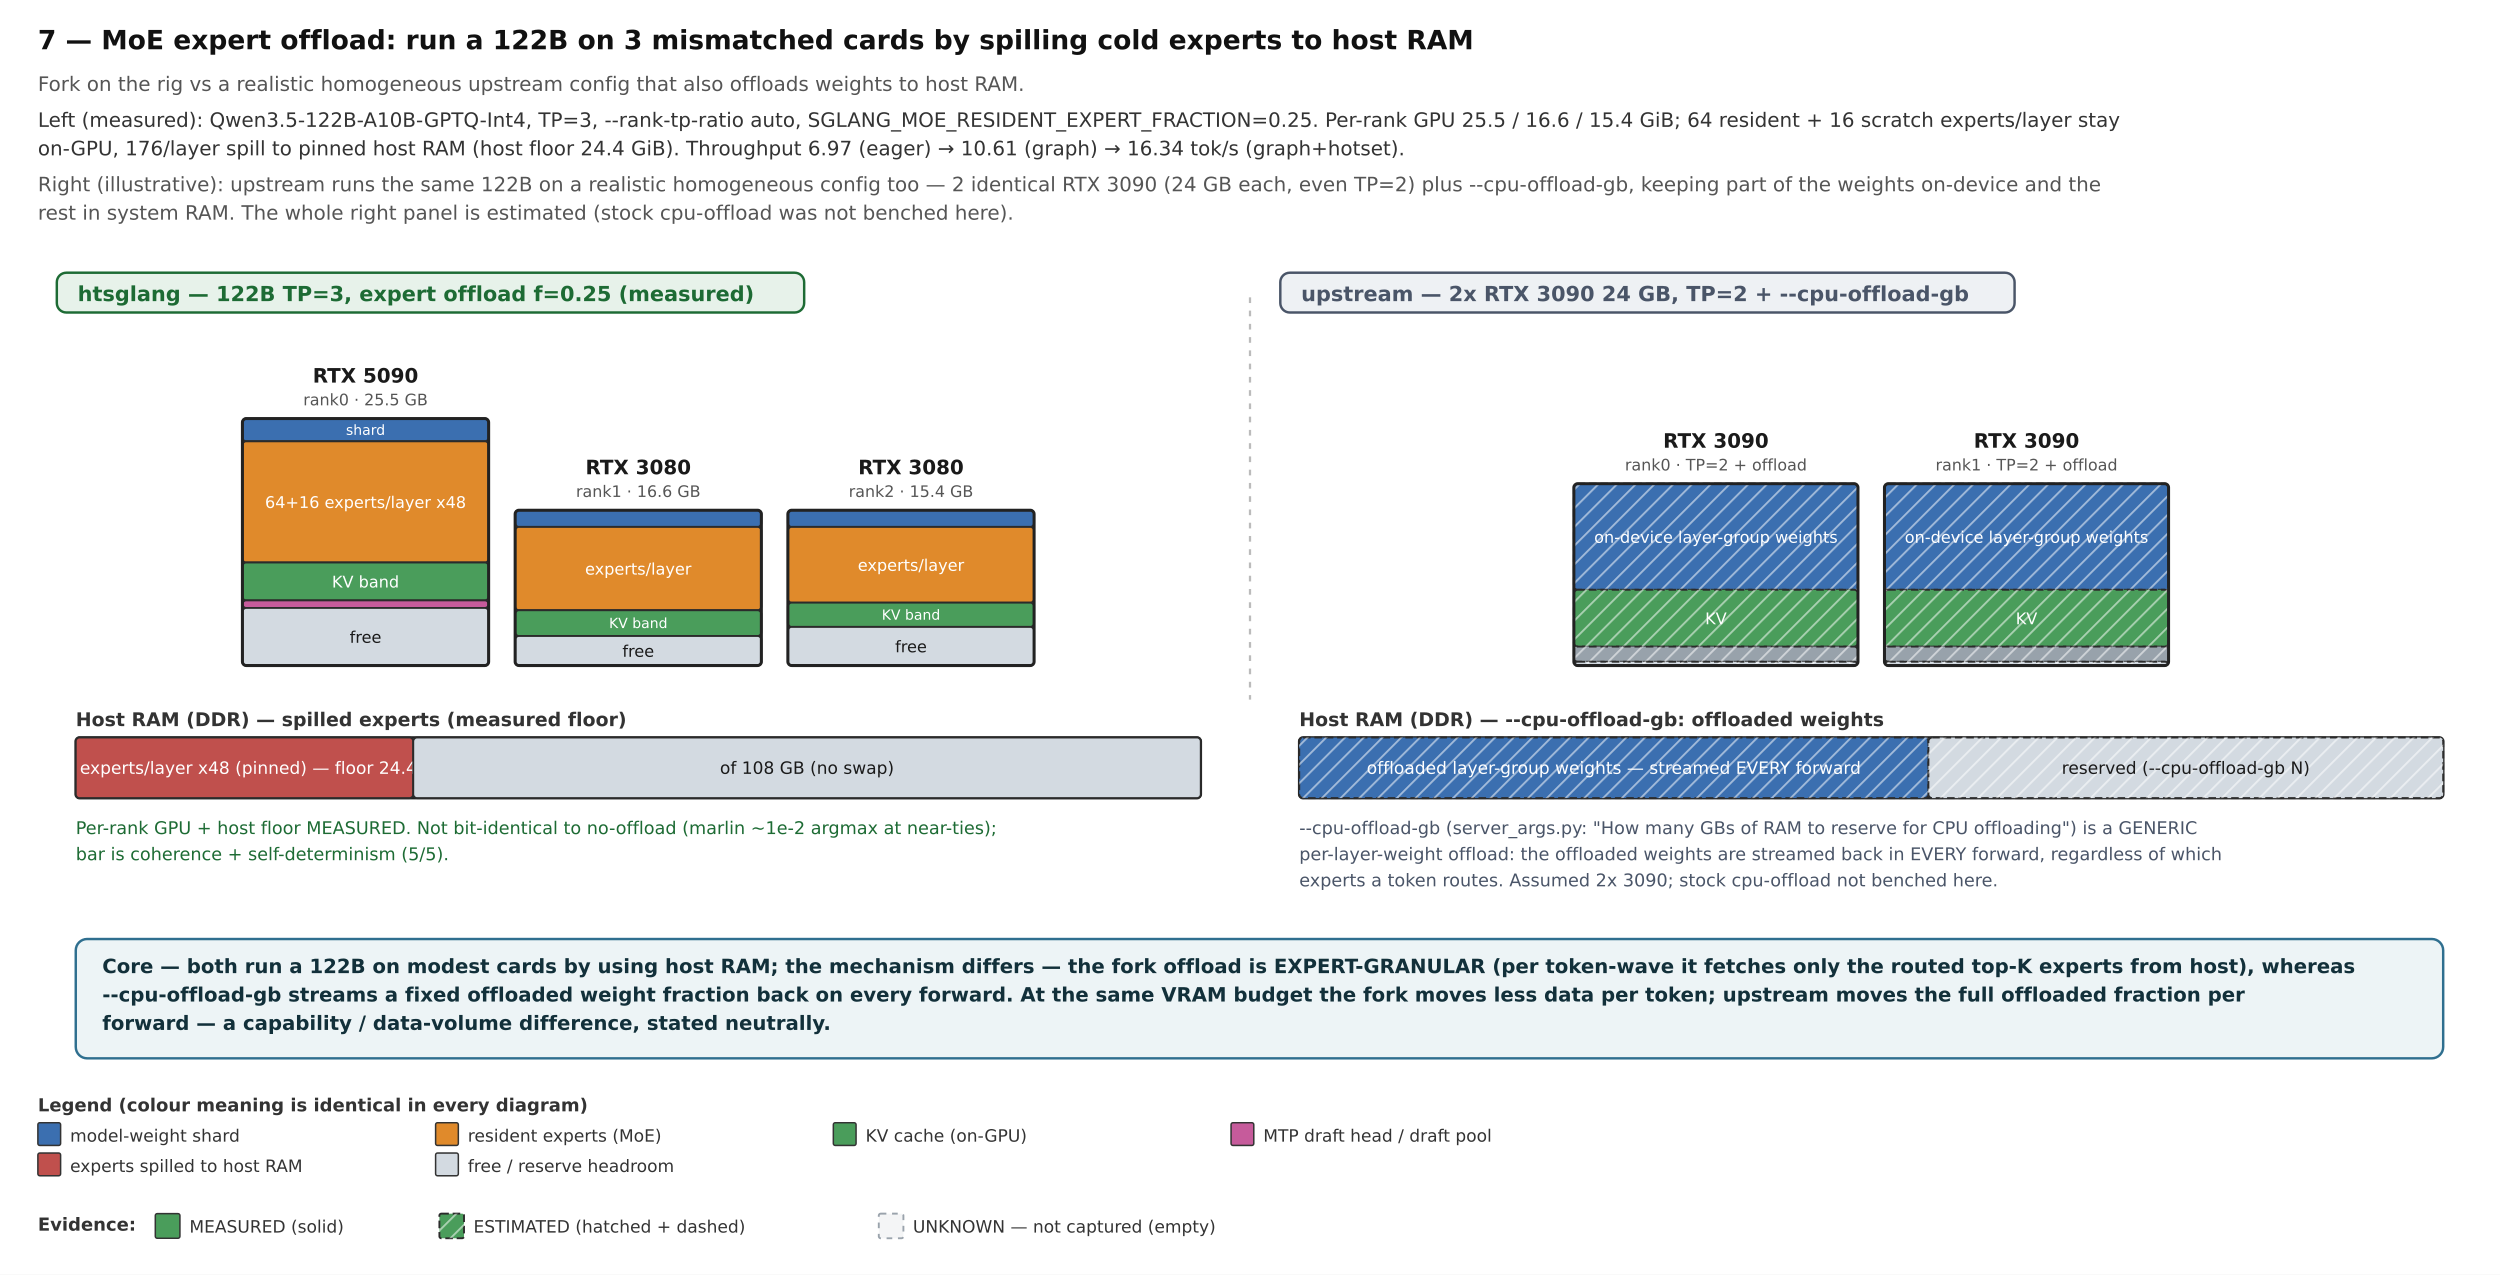
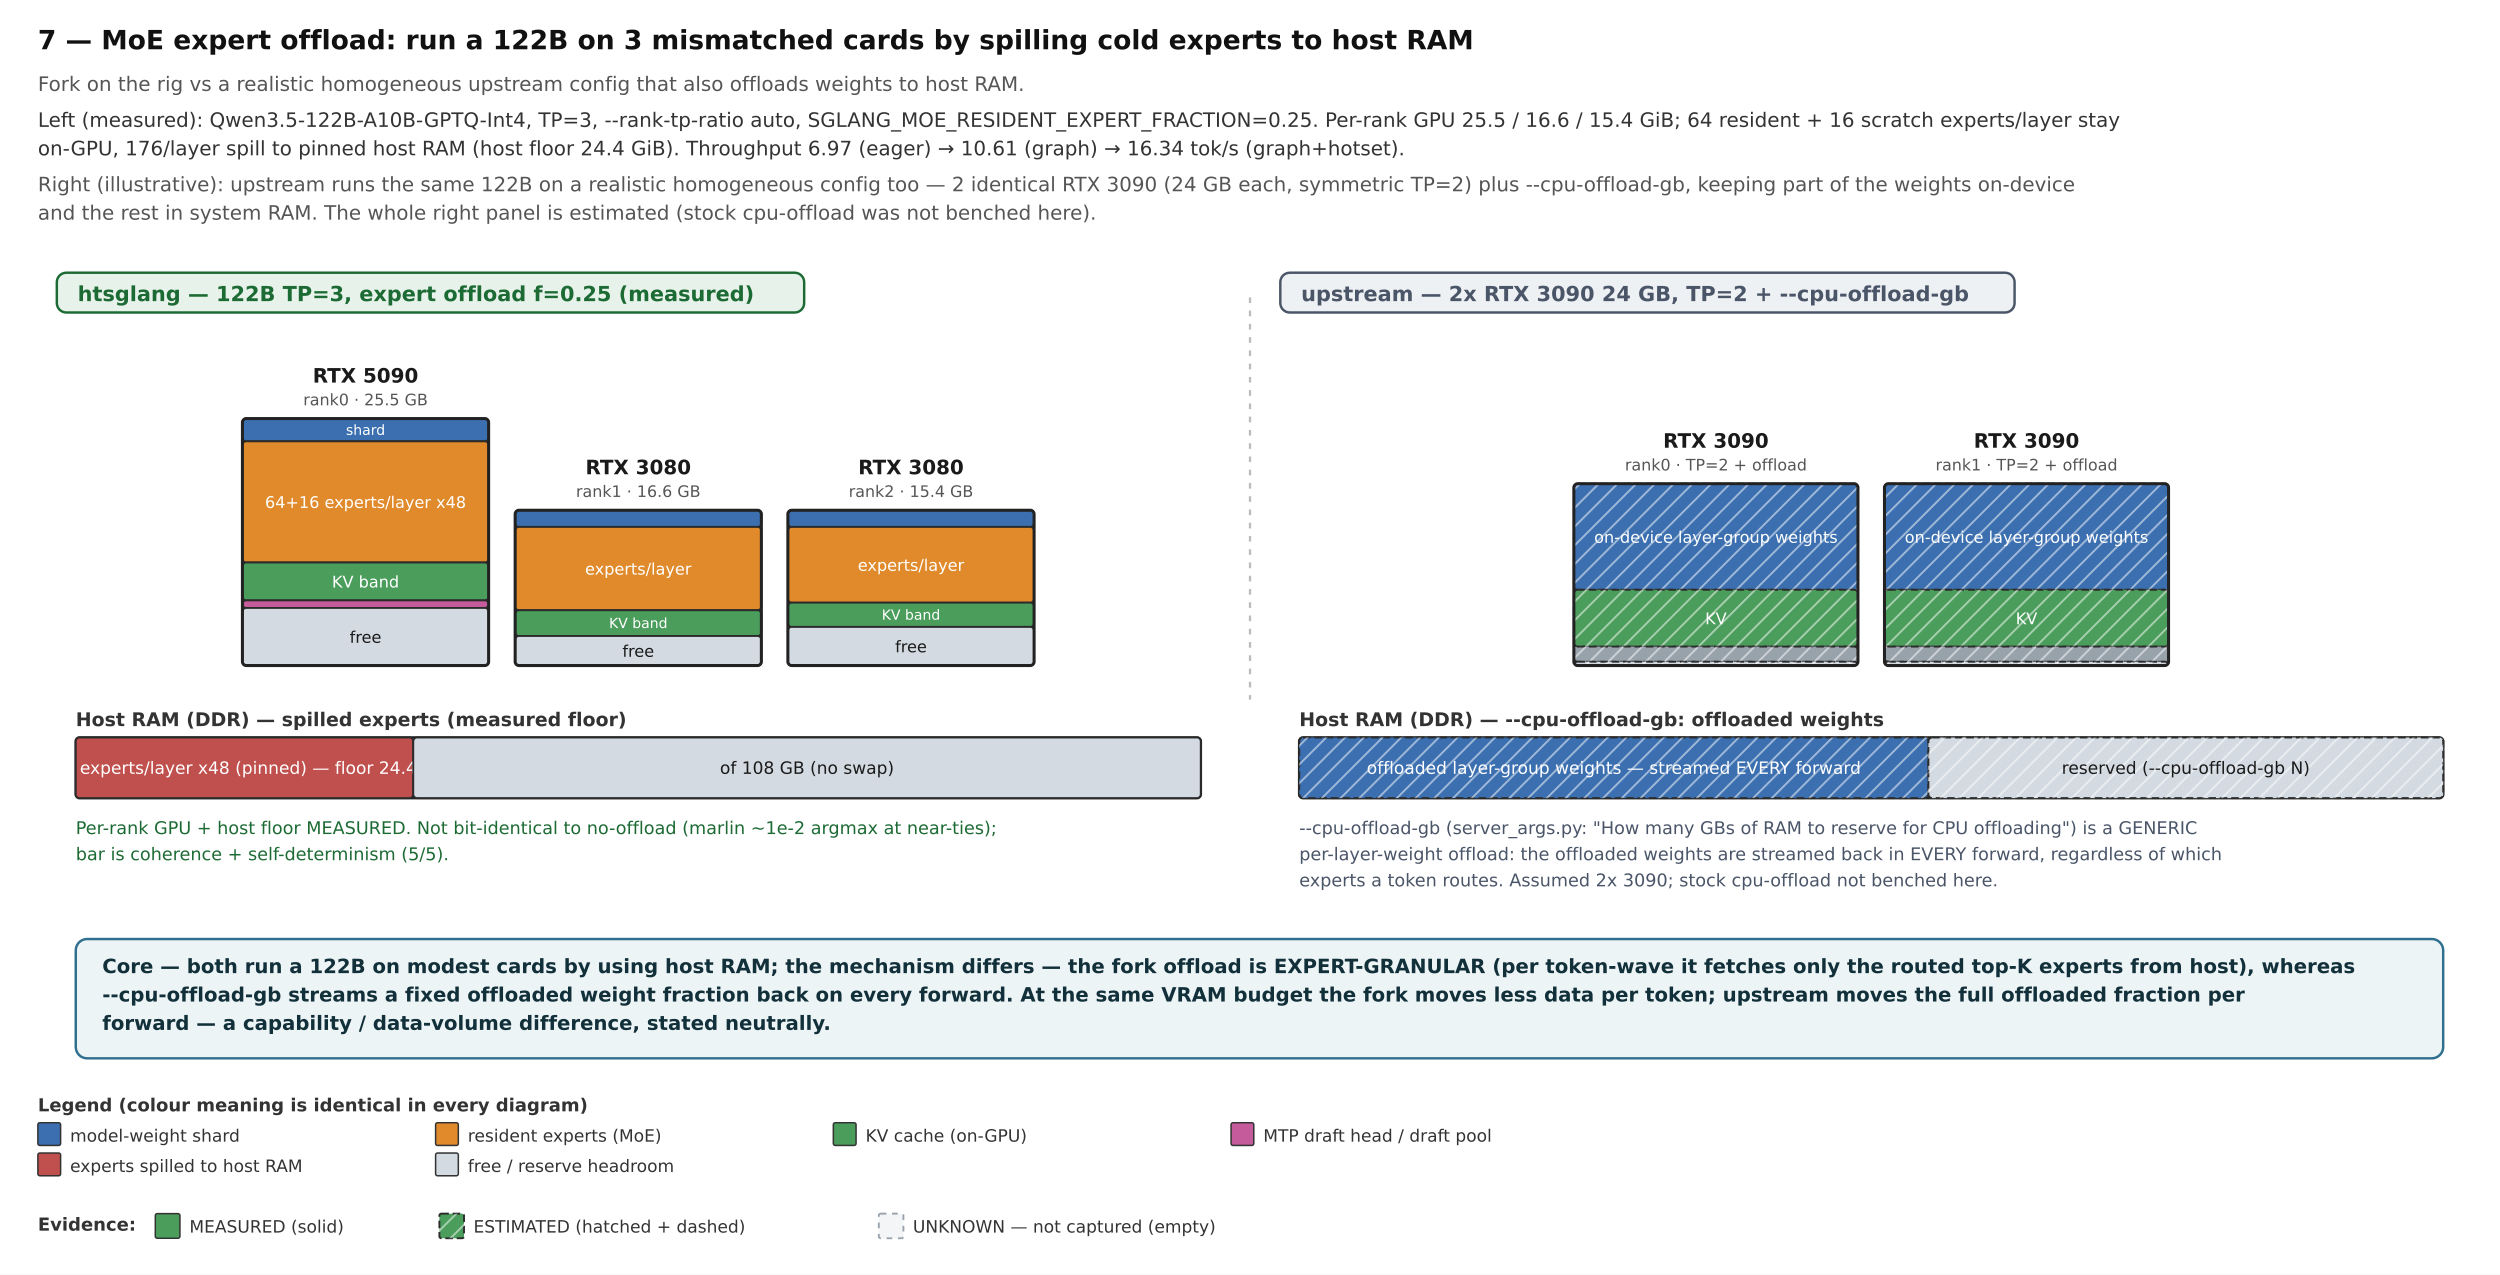
<svg xmlns="http://www.w3.org/2000/svg" viewBox="0 0 1320 673" width="1320" height="673" font-family="sans-serif">
  <defs>
    <pattern id="hatch" patternUnits="userSpaceOnUse" width="7" height="7" patternTransform="rotate(45)">
      <line x1="0" y1="0" x2="0" y2="7" stroke="#ffffff" stroke-width="2" stroke-opacity="0.5" />
    </pattern>
    <marker id="arr" markerWidth="9" markerHeight="9" refX="6.5" refY="3" orient="auto" markerUnits="userSpaceOnUse">
      <path d="M0,0 L7,3 L0,6 Z" fill="#333" />
    </marker>
    <marker id="arrP" markerWidth="9" markerHeight="9" refX="6.5" refY="3" orient="auto" markerUnits="userSpaceOnUse">
      <path d="M0,0 L7,3 L0,6 Z" fill="#8a5a2b" />
    </marker>
    <marker id="arrG" markerWidth="9" markerHeight="9" refX="6.5" refY="3" orient="auto" markerUnits="userSpaceOnUse">
      <path d="M0,0 L7,3 L0,6 Z" fill="#227a3a" />
    </marker>
    <marker id="arrR" markerWidth="9" markerHeight="9" refX="6.5" refY="3" orient="auto" markerUnits="userSpaceOnUse">
      <path d="M0,0 L7,3 L0,6 Z" fill="#c0504d" />
    </marker>
    <marker id="arrB" markerWidth="9" markerHeight="9" refX="6.5" refY="3" orient="auto" markerUnits="userSpaceOnUse">
      <path d="M0,0 L7,3 L0,6 Z" fill="#3b6fb0" />
    </marker>
    <marker id="arrV" markerWidth="9" markerHeight="9" refX="6.5" refY="3" orient="auto" markerUnits="userSpaceOnUse">
      <path d="M0,0 L7,3 L0,6 Z" fill="#7d5ba6" />
    </marker>
  </defs>
  <rect x="0.0" y="0.0" width="1320.0" height="673.0" rx="0" fill="#ffffff" stroke="none" stroke-width="0" />
  <text x="20.0" y="26.0" font-family="DejaVu Sans, Verdana, Arial, sans-serif" font-size="14" font-weight="bold" text-anchor="start" fill="#111">7 — MoE expert offload: run a 122B on 3 mismatched cards by spilling cold experts to host RAM</text>
  <text x="20.0" y="48.0" font-family="DejaVu Sans, Verdana, Arial, sans-serif" font-size="10.5" font-weight="normal" text-anchor="start" fill="#555">Fork on the rig vs a realistic homogeneous upstream config that also offloads weights to host RAM.</text>
  <text x="20.0" y="67.0" font-family="DejaVu Sans, Verdana, Arial, sans-serif" font-size="10.5" font-weight="normal" text-anchor="start" fill="#333">Left (measured): Qwen3.5-122B-A10B-GPTQ-Int4, TP=3, --rank-tp-ratio auto, SGLANG_MOE_RESIDENT_EXPERT_FRACTION=0.25. Per-rank GPU 25.5 / 16.6 / 15.4 GiB; 64 resident + 16 scratch experts/layer stay</text>
  <text x="20.0" y="82.0" font-family="DejaVu Sans, Verdana, Arial, sans-serif" font-size="10.5" font-weight="normal" text-anchor="start" fill="#333">on-GPU, 176/layer spill to pinned host RAM (host floor 24.4 GiB). Throughput 6.97 (eager) → 10.61 (graph) → 16.34 tok/s (graph+hotset).</text>
-   <text x="20.0" y="101.0" font-family="DejaVu Sans, Verdana, Arial, sans-serif" font-size="10.5" font-weight="normal" text-anchor="start" fill="#555">Right (illustrative): upstream runs the same 122B on a realistic homogeneous config too — 2 identical RTX 3090 (24 GB each, even TP=2) plus --cpu-offload-gb, keeping part of the weights on-device and the</text>
-   <text x="20.0" y="116.0" font-family="DejaVu Sans, Verdana, Arial, sans-serif" font-size="10.5" font-weight="normal" text-anchor="start" fill="#555">rest in system RAM. The whole right panel is estimated (stock cpu-offload was not benched here).</text>
+   <text x="20.0" y="101.0" font-family="DejaVu Sans, Verdana, Arial, sans-serif" font-size="10.5" font-weight="normal" text-anchor="start" fill="#555">Right (illustrative): upstream runs the same 122B on a realistic homogeneous config too — 2 identical RTX 3090 (24 GB each, symmetric TP=2) plus --cpu-offload-gb, keeping part of the weights on-device</text>
+   <text x="20.0" y="116.0" font-family="DejaVu Sans, Verdana, Arial, sans-serif" font-size="10.5" font-weight="normal" text-anchor="start" fill="#555">and the rest in system RAM. The whole right panel is estimated (stock cpu-offload was not benched here).</text>
  <rect x="30.0" y="144.0" width="394.6" height="21.0" rx="5" fill="#e7f2ea" stroke="#1d6b34" stroke-width="1.3" />
  <text x="41.0" y="159.0" font-family="DejaVu Sans, Verdana, Arial, sans-serif" font-size="11" font-weight="bold" text-anchor="start" fill="#1d6b34">htsglang — 122B TP=3, expert offload f=0.25 (measured)</text>
  <rect x="676.0" y="144.0" width="387.7" height="21.0" rx="5" fill="#eef1f4" stroke="#4a5568" stroke-width="1.3" />
  <text x="687.0" y="159.0" font-family="DejaVu Sans, Verdana, Arial, sans-serif" font-size="11" font-weight="bold" text-anchor="start" fill="#4a5568">upstream — 2x RTX 3090 24 GB, TP=2 + --cpu-offload-gb</text>
  <text x="193.0" y="202.0" font-family="DejaVu Sans, Verdana, Arial, sans-serif" font-size="10.5" font-weight="bold" text-anchor="middle" fill="#1a1a1a">RTX 5090</text>
  <text x="193.0" y="214.0" font-family="DejaVu Sans, Verdana, Arial, sans-serif" font-size="8.4" font-weight="normal" text-anchor="middle" fill="#555">rank0 · 25.5 GB</text>
  <rect x="128.0" y="221.0" width="130.0" height="12.0" rx="2" fill="#3b6fb0" stroke="#2b2b2b" stroke-width="1.0" />
  <text x="193.0" y="229.6" font-family="DejaVu Sans, Verdana, Arial, sans-serif" font-size="7.4" font-weight="normal" text-anchor="middle" fill="#ffffff">shard</text>
  <rect x="128.0" y="233.0" width="130.0" height="64.0" rx="2" fill="#e08a2b" stroke="#2b2b2b" stroke-width="1.0" />
  <text x="193.0" y="268.2" font-family="DejaVu Sans, Verdana, Arial, sans-serif" font-size="8.5" font-weight="normal" text-anchor="middle" fill="#ffffff">64+16 experts/layer x48</text>
  <rect x="128.0" y="297.0" width="130.0" height="20.0" rx="2" fill="#4a9d5b" stroke="#2b2b2b" stroke-width="1.0" />
  <text x="193.0" y="310.2" font-family="DejaVu Sans, Verdana, Arial, sans-serif" font-size="8.5" font-weight="normal" text-anchor="middle" fill="#ffffff">KV band</text>
  <rect x="128.0" y="317.0" width="130.0" height="4.0" rx="2" fill="#c65b9b" stroke="#2b2b2b" stroke-width="1.0" />
  <rect x="128.0" y="321.0" width="130.0" height="30.4" rx="2" fill="#d3dae1" stroke="#2b2b2b" stroke-width="1.0" />
  <text x="193.0" y="339.4" font-family="DejaVu Sans, Verdana, Arial, sans-serif" font-size="8.5" font-weight="normal" text-anchor="middle" fill="#1a1a1a">free</text>
  <rect x="128.0" y="221.0" width="130.0" height="130.4" rx="2" fill="none" stroke="#222" stroke-width="1.6" />
  <text x="337.0" y="250.4" font-family="DejaVu Sans, Verdana, Arial, sans-serif" font-size="10.5" font-weight="bold" text-anchor="middle" fill="#1a1a1a">RTX 3080</text>
  <text x="337.0" y="262.4" font-family="DejaVu Sans, Verdana, Arial, sans-serif" font-size="8.4" font-weight="normal" text-anchor="middle" fill="#555">rank1 · 16.6 GB</text>
  <rect x="272.0" y="269.4" width="130.0" height="8.8" rx="2" fill="#3b6fb0" stroke="#2b2b2b" stroke-width="1.0" />
  <rect x="272.0" y="278.2" width="130.0" height="44.0" rx="2" fill="#e08a2b" stroke="#2b2b2b" stroke-width="1.0" />
  <text x="337.0" y="303.4" font-family="DejaVu Sans, Verdana, Arial, sans-serif" font-size="8.5" font-weight="normal" text-anchor="middle" fill="#ffffff">experts/layer</text>
  <rect x="272.0" y="322.2" width="130.0" height="13.6" rx="2" fill="#4a9d5b" stroke="#2b2b2b" stroke-width="1.0" />
  <text x="337.0" y="331.6" font-family="DejaVu Sans, Verdana, Arial, sans-serif" font-size="7.4" font-weight="normal" text-anchor="middle" fill="#ffffff">KV band</text>
  <rect x="272.0" y="335.8" width="130.0" height="15.6" rx="2" fill="#d3dae1" stroke="#2b2b2b" stroke-width="1.0" />
  <text x="337.0" y="346.8" font-family="DejaVu Sans, Verdana, Arial, sans-serif" font-size="8.5" font-weight="normal" text-anchor="middle" fill="#1a1a1a">free</text>
  <rect x="272.0" y="269.4" width="130.0" height="82.0" rx="2" fill="none" stroke="#222" stroke-width="1.6" />
  <text x="481.0" y="250.4" font-family="DejaVu Sans, Verdana, Arial, sans-serif" font-size="10.5" font-weight="bold" text-anchor="middle" fill="#1a1a1a">RTX 3080</text>
  <text x="481.0" y="262.4" font-family="DejaVu Sans, Verdana, Arial, sans-serif" font-size="8.4" font-weight="normal" text-anchor="middle" fill="#555">rank2 · 15.4 GB</text>
  <rect x="416.0" y="269.4" width="130.0" height="8.8" rx="2" fill="#3b6fb0" stroke="#2b2b2b" stroke-width="1.0" />
  <rect x="416.0" y="278.2" width="130.0" height="40.0" rx="2" fill="#e08a2b" stroke="#2b2b2b" stroke-width="1.0" />
  <text x="481.0" y="301.4" font-family="DejaVu Sans, Verdana, Arial, sans-serif" font-size="8.5" font-weight="normal" text-anchor="middle" fill="#ffffff">experts/layer</text>
  <rect x="416.0" y="318.2" width="130.0" height="12.8" rx="2" fill="#4a9d5b" stroke="#2b2b2b" stroke-width="1.0" />
  <text x="481.0" y="327.2" font-family="DejaVu Sans, Verdana, Arial, sans-serif" font-size="7.4" font-weight="normal" text-anchor="middle" fill="#ffffff">KV band</text>
  <rect x="416.0" y="331.0" width="130.0" height="20.4" rx="2" fill="#d3dae1" stroke="#2b2b2b" stroke-width="1.0" />
  <text x="481.0" y="344.4" font-family="DejaVu Sans, Verdana, Arial, sans-serif" font-size="8.5" font-weight="normal" text-anchor="middle" fill="#1a1a1a">free</text>
  <rect x="416.0" y="269.4" width="130.0" height="82.0" rx="2" fill="none" stroke="#222" stroke-width="1.6" />
  <text x="906.0" y="236.4" font-family="DejaVu Sans, Verdana, Arial, sans-serif" font-size="10.5" font-weight="bold" text-anchor="middle" fill="#1a1a1a">RTX 3090</text>
  <text x="906.0" y="248.4" font-family="DejaVu Sans, Verdana, Arial, sans-serif" font-size="8.4" font-weight="normal" text-anchor="middle" fill="#555">rank0 · TP=2 + offload</text>
  <rect x="831.0" y="255.4" width="150.0" height="56.0" rx="2" fill="#3b6fb0" stroke="#2b2b2b" stroke-width="1.0" stroke-dasharray="4 2" />
  <rect x="831.0" y="255.4" width="150.0" height="56.0" fill="url(#hatch)" stroke="none" />
  <text x="906.0" y="286.6" font-family="DejaVu Sans, Verdana, Arial, sans-serif" font-size="8.5" font-weight="normal" text-anchor="middle" fill="#ffffff">on-device layer-group weights</text>
  <rect x="831.0" y="311.4" width="150.0" height="30.0" rx="2" fill="#4a9d5b" stroke="#2b2b2b" stroke-width="1.0" stroke-dasharray="4 2" />
  <rect x="831.0" y="311.4" width="150.0" height="30.0" fill="url(#hatch)" stroke="none" />
  <text x="906.0" y="329.6" font-family="DejaVu Sans, Verdana, Arial, sans-serif" font-size="8.5" font-weight="normal" text-anchor="middle" fill="#ffffff">KV</text>
  <rect x="831.0" y="341.4" width="150.0" height="8.0" rx="2" fill="#98a2ab" stroke="#2b2b2b" stroke-width="1.0" stroke-dasharray="4 2" />
  <rect x="831.0" y="341.4" width="150.0" height="8.0" fill="url(#hatch)" stroke="none" />
  <rect x="831.0" y="349.4" width="150.0" height="2.0" rx="2" fill="#d3dae1" stroke="#2b2b2b" stroke-width="1.0" stroke-dasharray="4 2" />
  <rect x="831.0" y="349.4" width="150.0" height="2.0" fill="url(#hatch)" stroke="none" />
  <rect x="831.0" y="255.4" width="150.0" height="96.0" rx="2" fill="none" stroke="#222" stroke-width="1.6" />
  <text x="1070.0" y="236.4" font-family="DejaVu Sans, Verdana, Arial, sans-serif" font-size="10.5" font-weight="bold" text-anchor="middle" fill="#1a1a1a">RTX 3090</text>
  <text x="1070.0" y="248.4" font-family="DejaVu Sans, Verdana, Arial, sans-serif" font-size="8.4" font-weight="normal" text-anchor="middle" fill="#555">rank1 · TP=2 + offload</text>
  <rect x="995.0" y="255.4" width="150.0" height="56.0" rx="2" fill="#3b6fb0" stroke="#2b2b2b" stroke-width="1.0" stroke-dasharray="4 2" />
  <rect x="995.0" y="255.4" width="150.0" height="56.0" fill="url(#hatch)" stroke="none" />
  <text x="1070.0" y="286.6" font-family="DejaVu Sans, Verdana, Arial, sans-serif" font-size="8.5" font-weight="normal" text-anchor="middle" fill="#ffffff">on-device layer-group weights</text>
  <rect x="995.0" y="311.4" width="150.0" height="30.0" rx="2" fill="#4a9d5b" stroke="#2b2b2b" stroke-width="1.0" stroke-dasharray="4 2" />
  <rect x="995.0" y="311.4" width="150.0" height="30.0" fill="url(#hatch)" stroke="none" />
  <text x="1070.0" y="329.6" font-family="DejaVu Sans, Verdana, Arial, sans-serif" font-size="8.5" font-weight="normal" text-anchor="middle" fill="#ffffff">KV</text>
  <rect x="995.0" y="341.4" width="150.0" height="8.0" rx="2" fill="#98a2ab" stroke="#2b2b2b" stroke-width="1.0" stroke-dasharray="4 2" />
  <rect x="995.0" y="341.4" width="150.0" height="8.0" fill="url(#hatch)" stroke="none" />
  <rect x="995.0" y="349.4" width="150.0" height="2.0" rx="2" fill="#d3dae1" stroke="#2b2b2b" stroke-width="1.0" stroke-dasharray="4 2" />
  <rect x="995.0" y="349.4" width="150.0" height="2.0" fill="url(#hatch)" stroke="none" />
  <rect x="995.0" y="255.4" width="150.0" height="96.0" rx="2" fill="none" stroke="#222" stroke-width="1.6" />
  <line x1="660.0" y1="157.0" x2="660.0" y2="369.4" stroke="#bbb" stroke-width="1.2" stroke-dasharray="3 4" />
  <text x="40.0" y="383.4" font-family="DejaVu Sans, Verdana, Arial, sans-serif" font-size="10" font-weight="bold" text-anchor="start" fill="#333">Host RAM (DDR) — spilled experts (measured floor)</text>
  <rect x="40.0" y="389.4" width="594.0" height="32.0" rx="2" fill="none" stroke="#222" stroke-width="1.4" />
  <rect x="40.0" y="389.4" width="178.2" height="32.0" rx="2" fill="#c0504d" stroke="#2b2b2b" stroke-width="1.0" />
  <text x="129.1" y="408.6" font-family="DejaVu Sans, Verdana, Arial, sans-serif" font-size="9" font-weight="normal" text-anchor="middle" fill="#ffffff">176 experts/layer x48 (pinned) — floor 24.4 GB</text>
  <rect x="218.2" y="389.4" width="415.8" height="32.0" rx="2" fill="#d3dae1" stroke="#2b2b2b" stroke-width="1.0" />
  <text x="426.1" y="408.6" font-family="DejaVu Sans, Verdana, Arial, sans-serif" font-size="9" font-weight="normal" text-anchor="middle" fill="#1a1a1a">of 108 GB (no swap)</text>
  <text x="686.0" y="383.4" font-family="DejaVu Sans, Verdana, Arial, sans-serif" font-size="10" font-weight="bold" text-anchor="start" fill="#333">Host RAM (DDR) — --cpu-offload-gb: offloaded weights</text>
  <rect x="686.0" y="389.4" width="604.0" height="32.0" rx="2" fill="none" stroke="#222" stroke-width="1.4" />
  <rect x="686.0" y="389.4" width="332.2" height="32.0" rx="2" fill="#3b6fb0" stroke="#2b2b2b" stroke-width="1.0" stroke-dasharray="4 2" />
  <rect x="686.0" y="389.4" width="332.2" height="32.0" fill="url(#hatch)" stroke="none" />
  <text x="852.1" y="408.6" font-family="DejaVu Sans, Verdana, Arial, sans-serif" font-size="9" font-weight="normal" text-anchor="middle" fill="#ffffff">offloaded layer-group weights — streamed EVERY forward</text>
  <rect x="1018.2" y="389.4" width="271.8" height="32.0" rx="2" fill="#d3dae1" stroke="#2b2b2b" stroke-width="1.0" stroke-dasharray="4 2" />
  <rect x="1018.2" y="389.4" width="271.8" height="32.0" fill="url(#hatch)" stroke="none" />
  <text x="1154.1" y="408.6" font-family="DejaVu Sans, Verdana, Arial, sans-serif" font-size="9" font-weight="normal" text-anchor="middle" fill="#1a1a1a">reserved (--cpu-offload-gb N)</text>
  <text x="40.0" y="440.4" font-family="DejaVu Sans, Verdana, Arial, sans-serif" font-size="9.3" font-weight="normal" text-anchor="start" fill="#1d6b34">Per-rank GPU + host floor MEASURED. Not bit-identical to no-offload (marlin ~1e-2 argmax at near-ties);</text>
  <text x="40.0" y="454.2" font-family="DejaVu Sans, Verdana, Arial, sans-serif" font-size="9.3" font-weight="normal" text-anchor="start" fill="#1d6b34">bar is coherence + self-determinism (5/5).</text>
  <text x="686.0" y="440.4" font-family="DejaVu Sans, Verdana, Arial, sans-serif" font-size="9.3" font-weight="normal" text-anchor="start" fill="#4a5568">--cpu-offload-gb (server_args.py: "How many GBs of RAM to reserve for CPU offloading") is a GENERIC</text>
  <text x="686.0" y="454.2" font-family="DejaVu Sans, Verdana, Arial, sans-serif" font-size="9.3" font-weight="normal" text-anchor="start" fill="#4a5568">per-layer-weight offload: the offloaded weights are streamed back in EVERY forward, regardless of which</text>
  <text x="686.0" y="468.0" font-family="DejaVu Sans, Verdana, Arial, sans-serif" font-size="9.3" font-weight="normal" text-anchor="start" fill="#4a5568">experts a token routes. Assumed 2x 3090; stock cpu-offload not benched here.</text>
  <rect x="40.0" y="495.8" width="1250.0" height="63.0" rx="6" fill="#edf4f6" stroke="#2f6f8f" stroke-width="1.3" />
  <text x="54.0" y="513.8" font-family="DejaVu Sans, Verdana, Arial, sans-serif" font-size="10.4" font-weight="bold" text-anchor="start" fill="#12303a">Core — both run a 122B on modest cards by using host RAM; the mechanism differs — the fork offload is EXPERT-GRANULAR (per token-wave it fetches only the routed top-K experts from host), whereas</text>
  <text x="54.0" y="528.8" font-family="DejaVu Sans, Verdana, Arial, sans-serif" font-size="10.4" font-weight="bold" text-anchor="start" fill="#12303a">--cpu-offload-gb streams a fixed offloaded weight fraction back on every forward. At the same VRAM budget the fork moves less data per token; upstream moves the full offloaded fraction per</text>
  <text x="54.0" y="543.8" font-family="DejaVu Sans, Verdana, Arial, sans-serif" font-size="10.4" font-weight="bold" text-anchor="start" fill="#12303a">forward — a capability / data-volume difference, stated neutrally.</text>
  <text x="20.0" y="586.8" font-family="DejaVu Sans, Verdana, Arial, sans-serif" font-size="9.5" font-weight="bold" text-anchor="start" fill="#333">Legend (colour meaning is identical in every diagram)</text>
  <rect x="20.0" y="592.8" width="12.0" height="12.0" rx="1" fill="#3b6fb0" stroke="#333" stroke-width="0.8" />
  <text x="37.0" y="602.8" font-family="DejaVu Sans, Verdana, Arial, sans-serif" font-size="9" font-weight="normal" text-anchor="start" fill="#333">model-weight shard</text>
  <rect x="230.0" y="592.8" width="12.0" height="12.0" rx="1" fill="#e08a2b" stroke="#333" stroke-width="0.8" />
  <text x="247.0" y="602.8" font-family="DejaVu Sans, Verdana, Arial, sans-serif" font-size="9" font-weight="normal" text-anchor="start" fill="#333">resident experts (MoE)</text>
  <rect x="440.0" y="592.8" width="12.0" height="12.0" rx="1" fill="#4a9d5b" stroke="#333" stroke-width="0.8" />
  <text x="457.0" y="602.8" font-family="DejaVu Sans, Verdana, Arial, sans-serif" font-size="9" font-weight="normal" text-anchor="start" fill="#333">KV cache (on-GPU)</text>
  <rect x="650.0" y="592.8" width="12.0" height="12.0" rx="1" fill="#c65b9b" stroke="#333" stroke-width="0.8" />
  <text x="667.0" y="602.8" font-family="DejaVu Sans, Verdana, Arial, sans-serif" font-size="9" font-weight="normal" text-anchor="start" fill="#333">MTP draft head / draft pool</text>
  <rect x="20.0" y="608.8" width="12.0" height="12.0" rx="1" fill="#c0504d" stroke="#333" stroke-width="0.8" />
  <text x="37.0" y="618.8" font-family="DejaVu Sans, Verdana, Arial, sans-serif" font-size="9" font-weight="normal" text-anchor="start" fill="#333">experts spilled to host RAM</text>
  <rect x="230.0" y="608.8" width="12.0" height="12.0" rx="1" fill="#d3dae1" stroke="#333" stroke-width="0.8" />
  <text x="247.0" y="618.8" font-family="DejaVu Sans, Verdana, Arial, sans-serif" font-size="9" font-weight="normal" text-anchor="start" fill="#333">free / reserve headroom</text>
  <text x="20.0" y="649.8" font-family="DejaVu Sans, Verdana, Arial, sans-serif" font-size="9.5" font-weight="bold" text-anchor="start" fill="#333">Evidence:</text>
  <rect x="82.0" y="640.8" width="13.0" height="13.0" rx="1" fill="#4a9d5b" stroke="#333" stroke-width="0.8" />
  <text x="100.0" y="650.8" font-family="DejaVu Sans, Verdana, Arial, sans-serif" font-size="9" font-weight="normal" text-anchor="start" fill="#333">MEASURED (solid)</text>
  <rect x="232.0" y="640.8" width="13.0" height="13.0" rx="1" fill="#4a9d5b" stroke="#2b2b2b" stroke-width="1.0" stroke-dasharray="4 2" />
  <rect x="232" y="640.8" width="13" height="13" fill="url(#hatch)" stroke="none" />
  <text x="250.0" y="650.8" font-family="DejaVu Sans, Verdana, Arial, sans-serif" font-size="9" font-weight="normal" text-anchor="start" fill="#333">ESTIMATED (hatched + dashed)</text>
  <rect x="464.0" y="640.8" width="13.0" height="13.0" rx="1" fill="#f4f5f6" stroke="#9aa3ac" stroke-width="1.0" stroke-dasharray="3 3" />
  <text x="482.0" y="650.8" font-family="DejaVu Sans, Verdana, Arial, sans-serif" font-size="9" font-weight="normal" text-anchor="start" fill="#333">UNKNOWN — not captured (empty)</text>
</svg>
